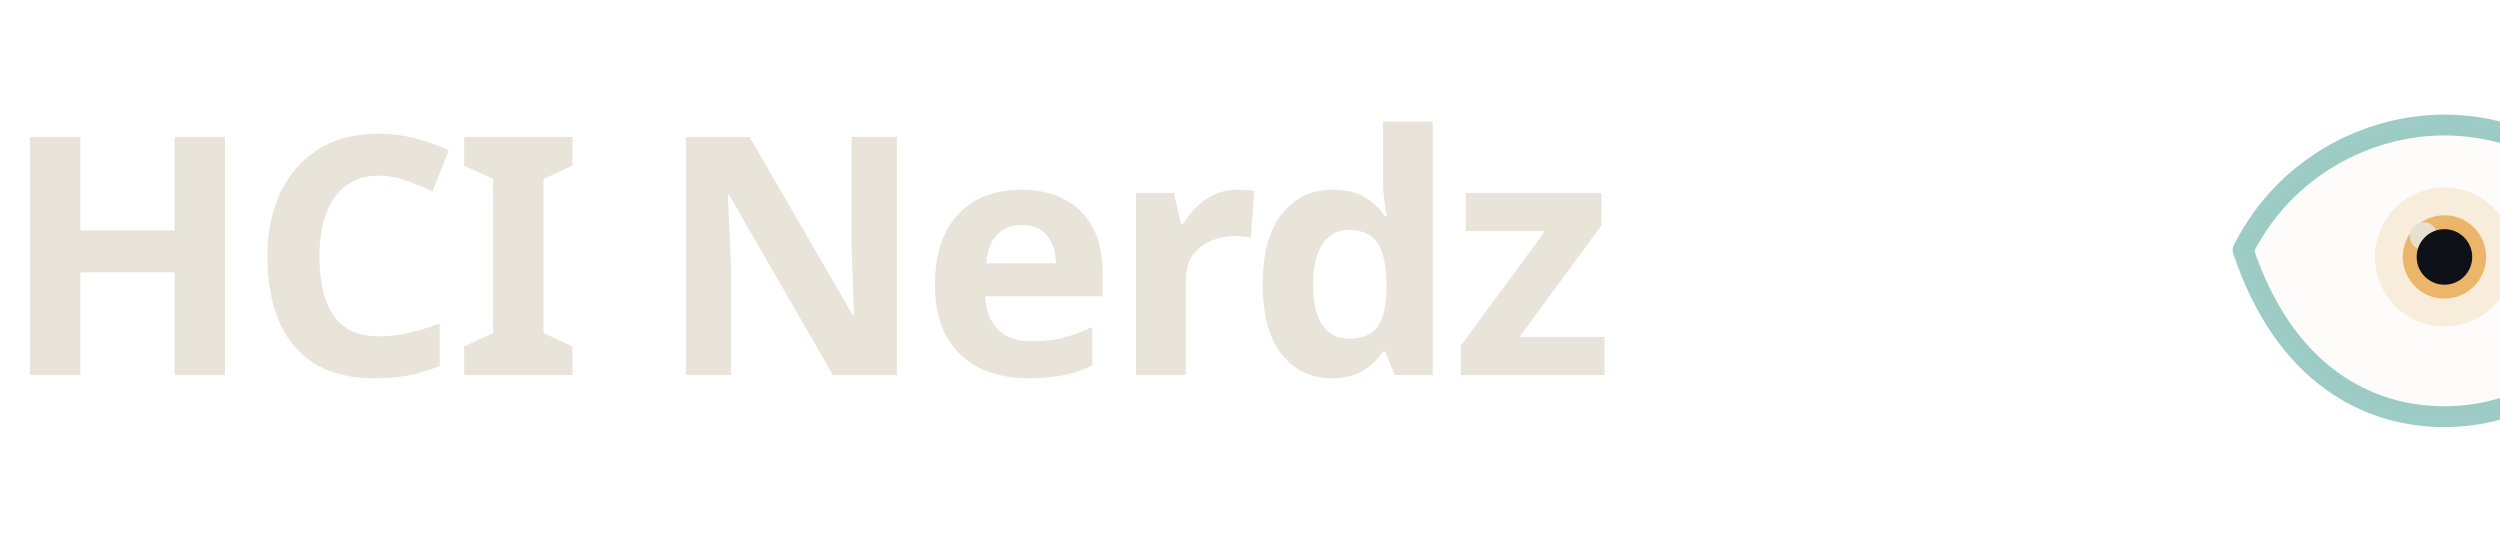
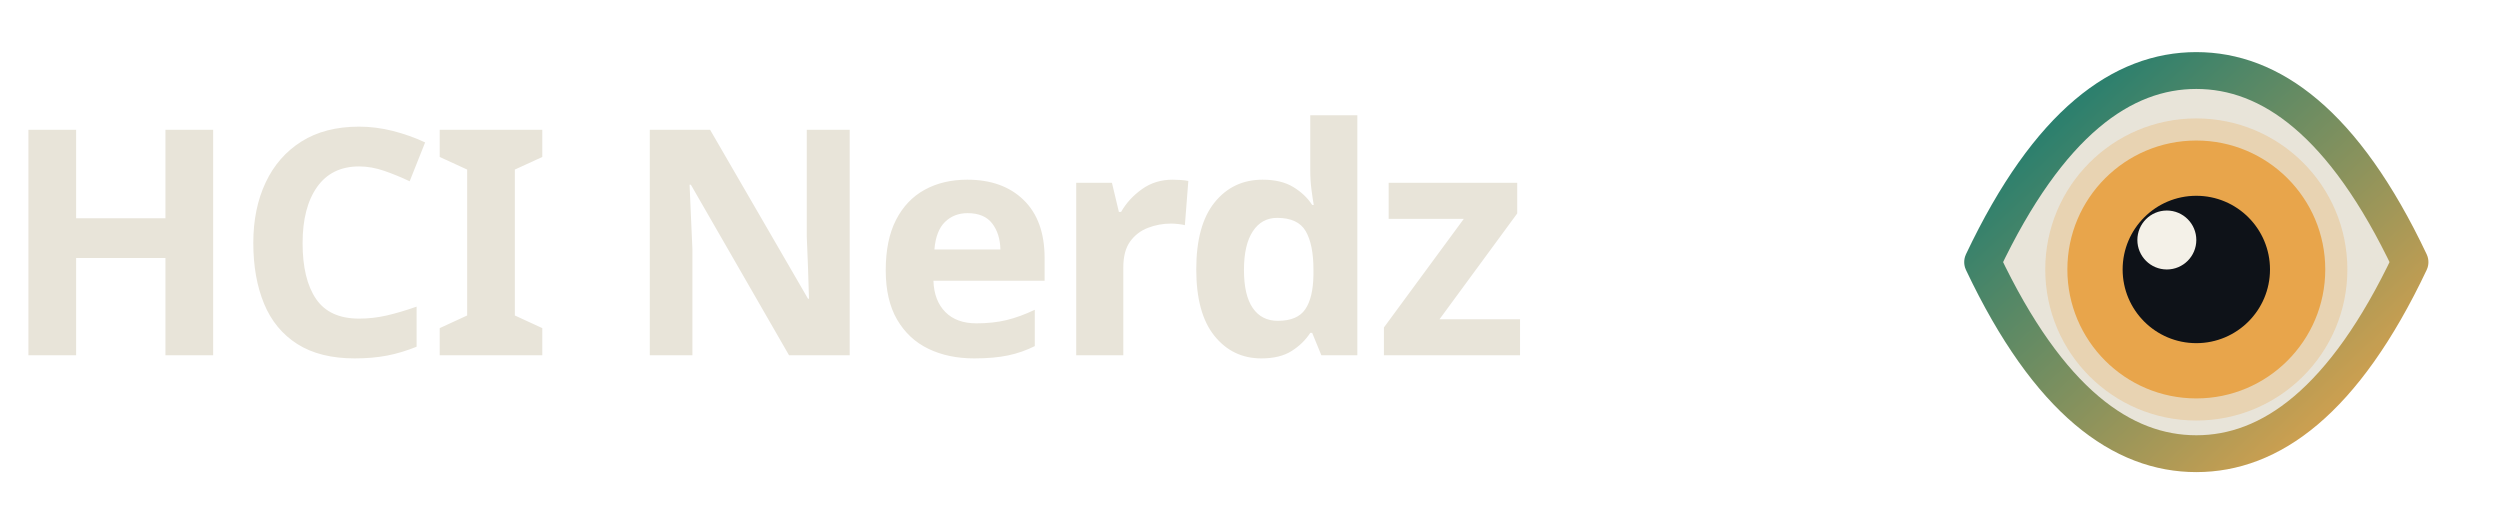
- <svg xmlns="http://www.w3.org/2000/svg" viewBox="0 0 720 160" role="img" aria-label="HCI Nerdz">
+ <svg xmlns="http://www.w3.org/2000/svg" viewBox="0 0 760 160" role="img" aria-label="HCI Nerdz">
+   <defs>
+     <linearGradient id="wordmarkEyeStroke" x1="28" y1="20" x2="228" y2="236" gradientUnits="userSpaceOnUse">
+       <stop stop-color="#0F7A73" />
+       <stop offset="1" stop-color="#E8A54B" />
+     </linearGradient>
+   </defs>
  <text x="0" y="108" font-family="Syne, Avenir Next, Segoe UI, sans-serif" font-size="96" font-weight="700" letter-spacing="-2" fill="#E8E4D9">HCI Nerdz</text>
-   <g transform="translate(600 18)">
-     <path d="M46 54          C58 30 82 18 104 18          C126 18 150 30 162 54          C150 90 126 102 104 102          C82 102 58 90 46 54 Z" fill="rgba(232,228,217,0.10)" stroke="#3D9B8F" stroke-opacity=".5" stroke-width="6" stroke-linecap="round" stroke-linejoin="round" />
-     <circle cx="104" cy="56" r="20" fill="rgba(232,165,75,0.18)" />
-     <circle cx="104" cy="56" r="12" fill="rgba(232,165,75,0.78)" />
-     <circle cx="98" cy="50" r="4" fill="#E8E4D9" opacity="0.9" />
-     <circle cx="104" cy="56" r="8" fill="#0E1218" />
+   <g transform="translate(596 8) scale(0.56)">
+     <path d="M12 128          C48 52 88 24 128 24          C168 24 208 52 244 128          C208 204 168 232 128 232          C88 232 48 204 12 128 Z" fill="#E8E4D9" stroke="url(#wordmarkEyeStroke)" stroke-width="20" stroke-linecap="round" stroke-linejoin="round" />
+     <circle cx="128" cy="132" r="82" fill="#E8A54B" fill-opacity="0.28" />
+     <circle cx="128" cy="132" r="70" fill="#E8A54B" />
+     <circle cx="128" cy="132" r="40" fill="#0E1218" />
+     <circle cx="112" cy="116" r="16" fill="#F4F1E8" />
  </g>
</svg>
